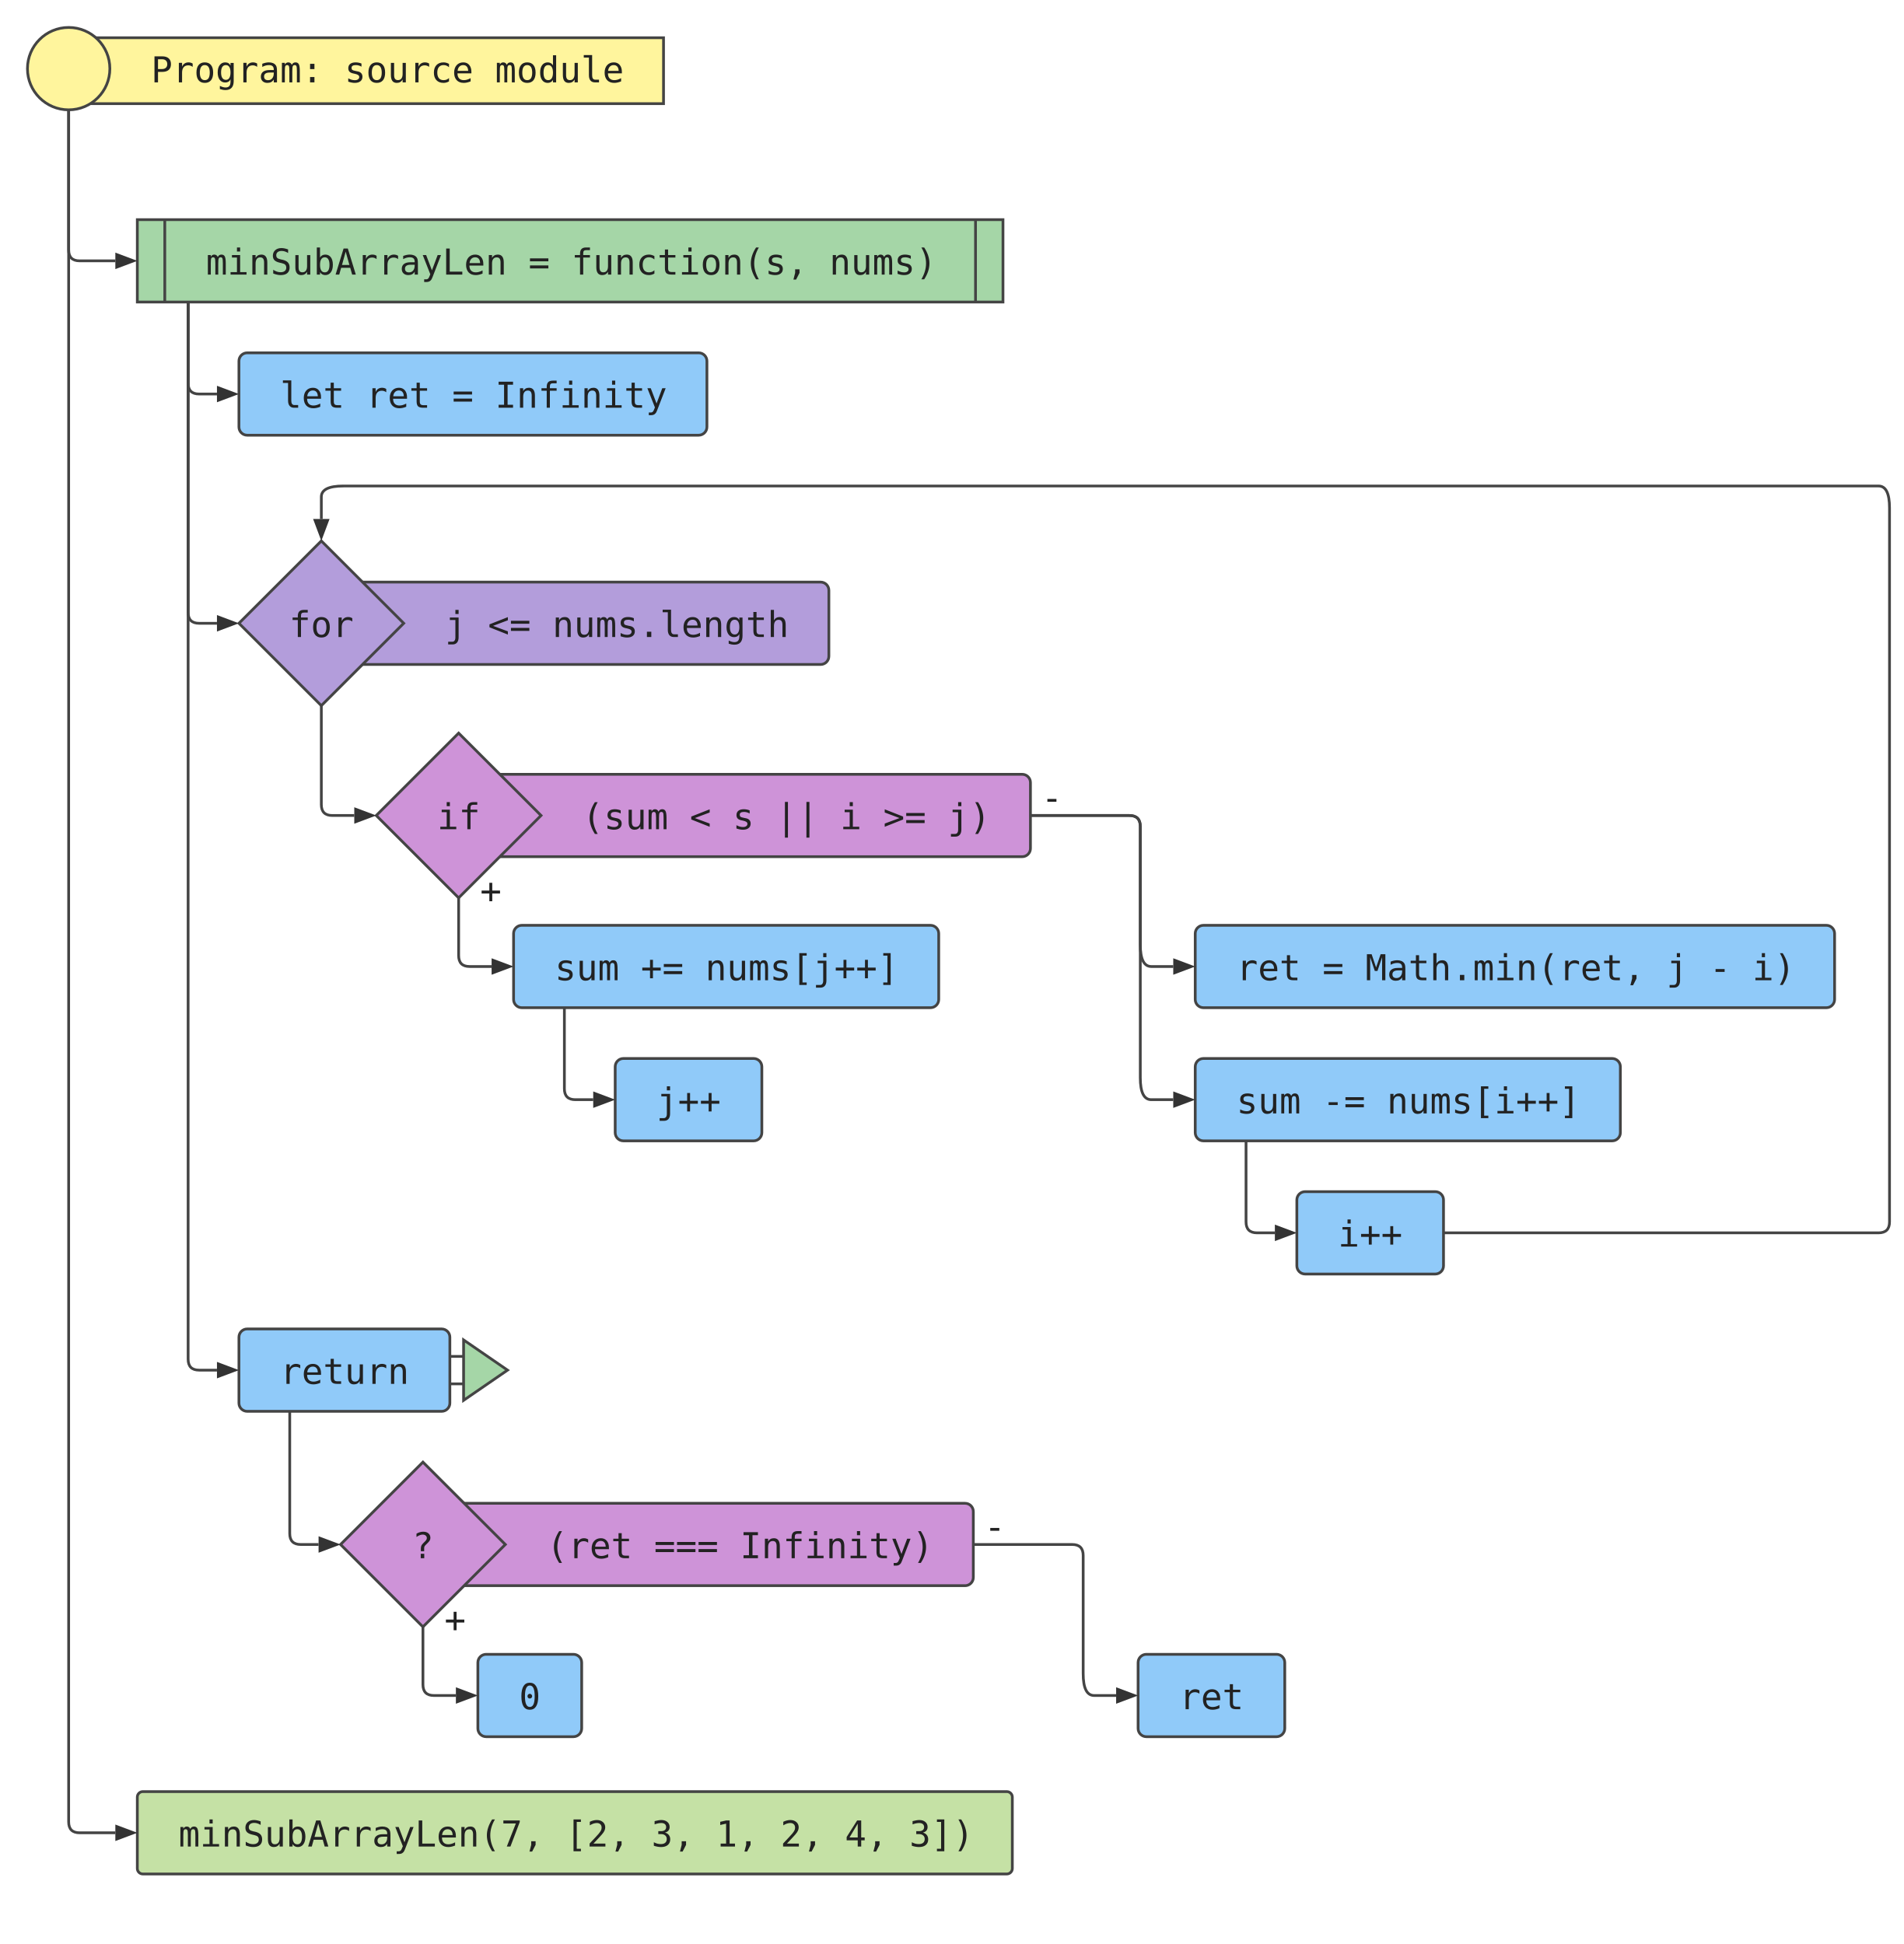
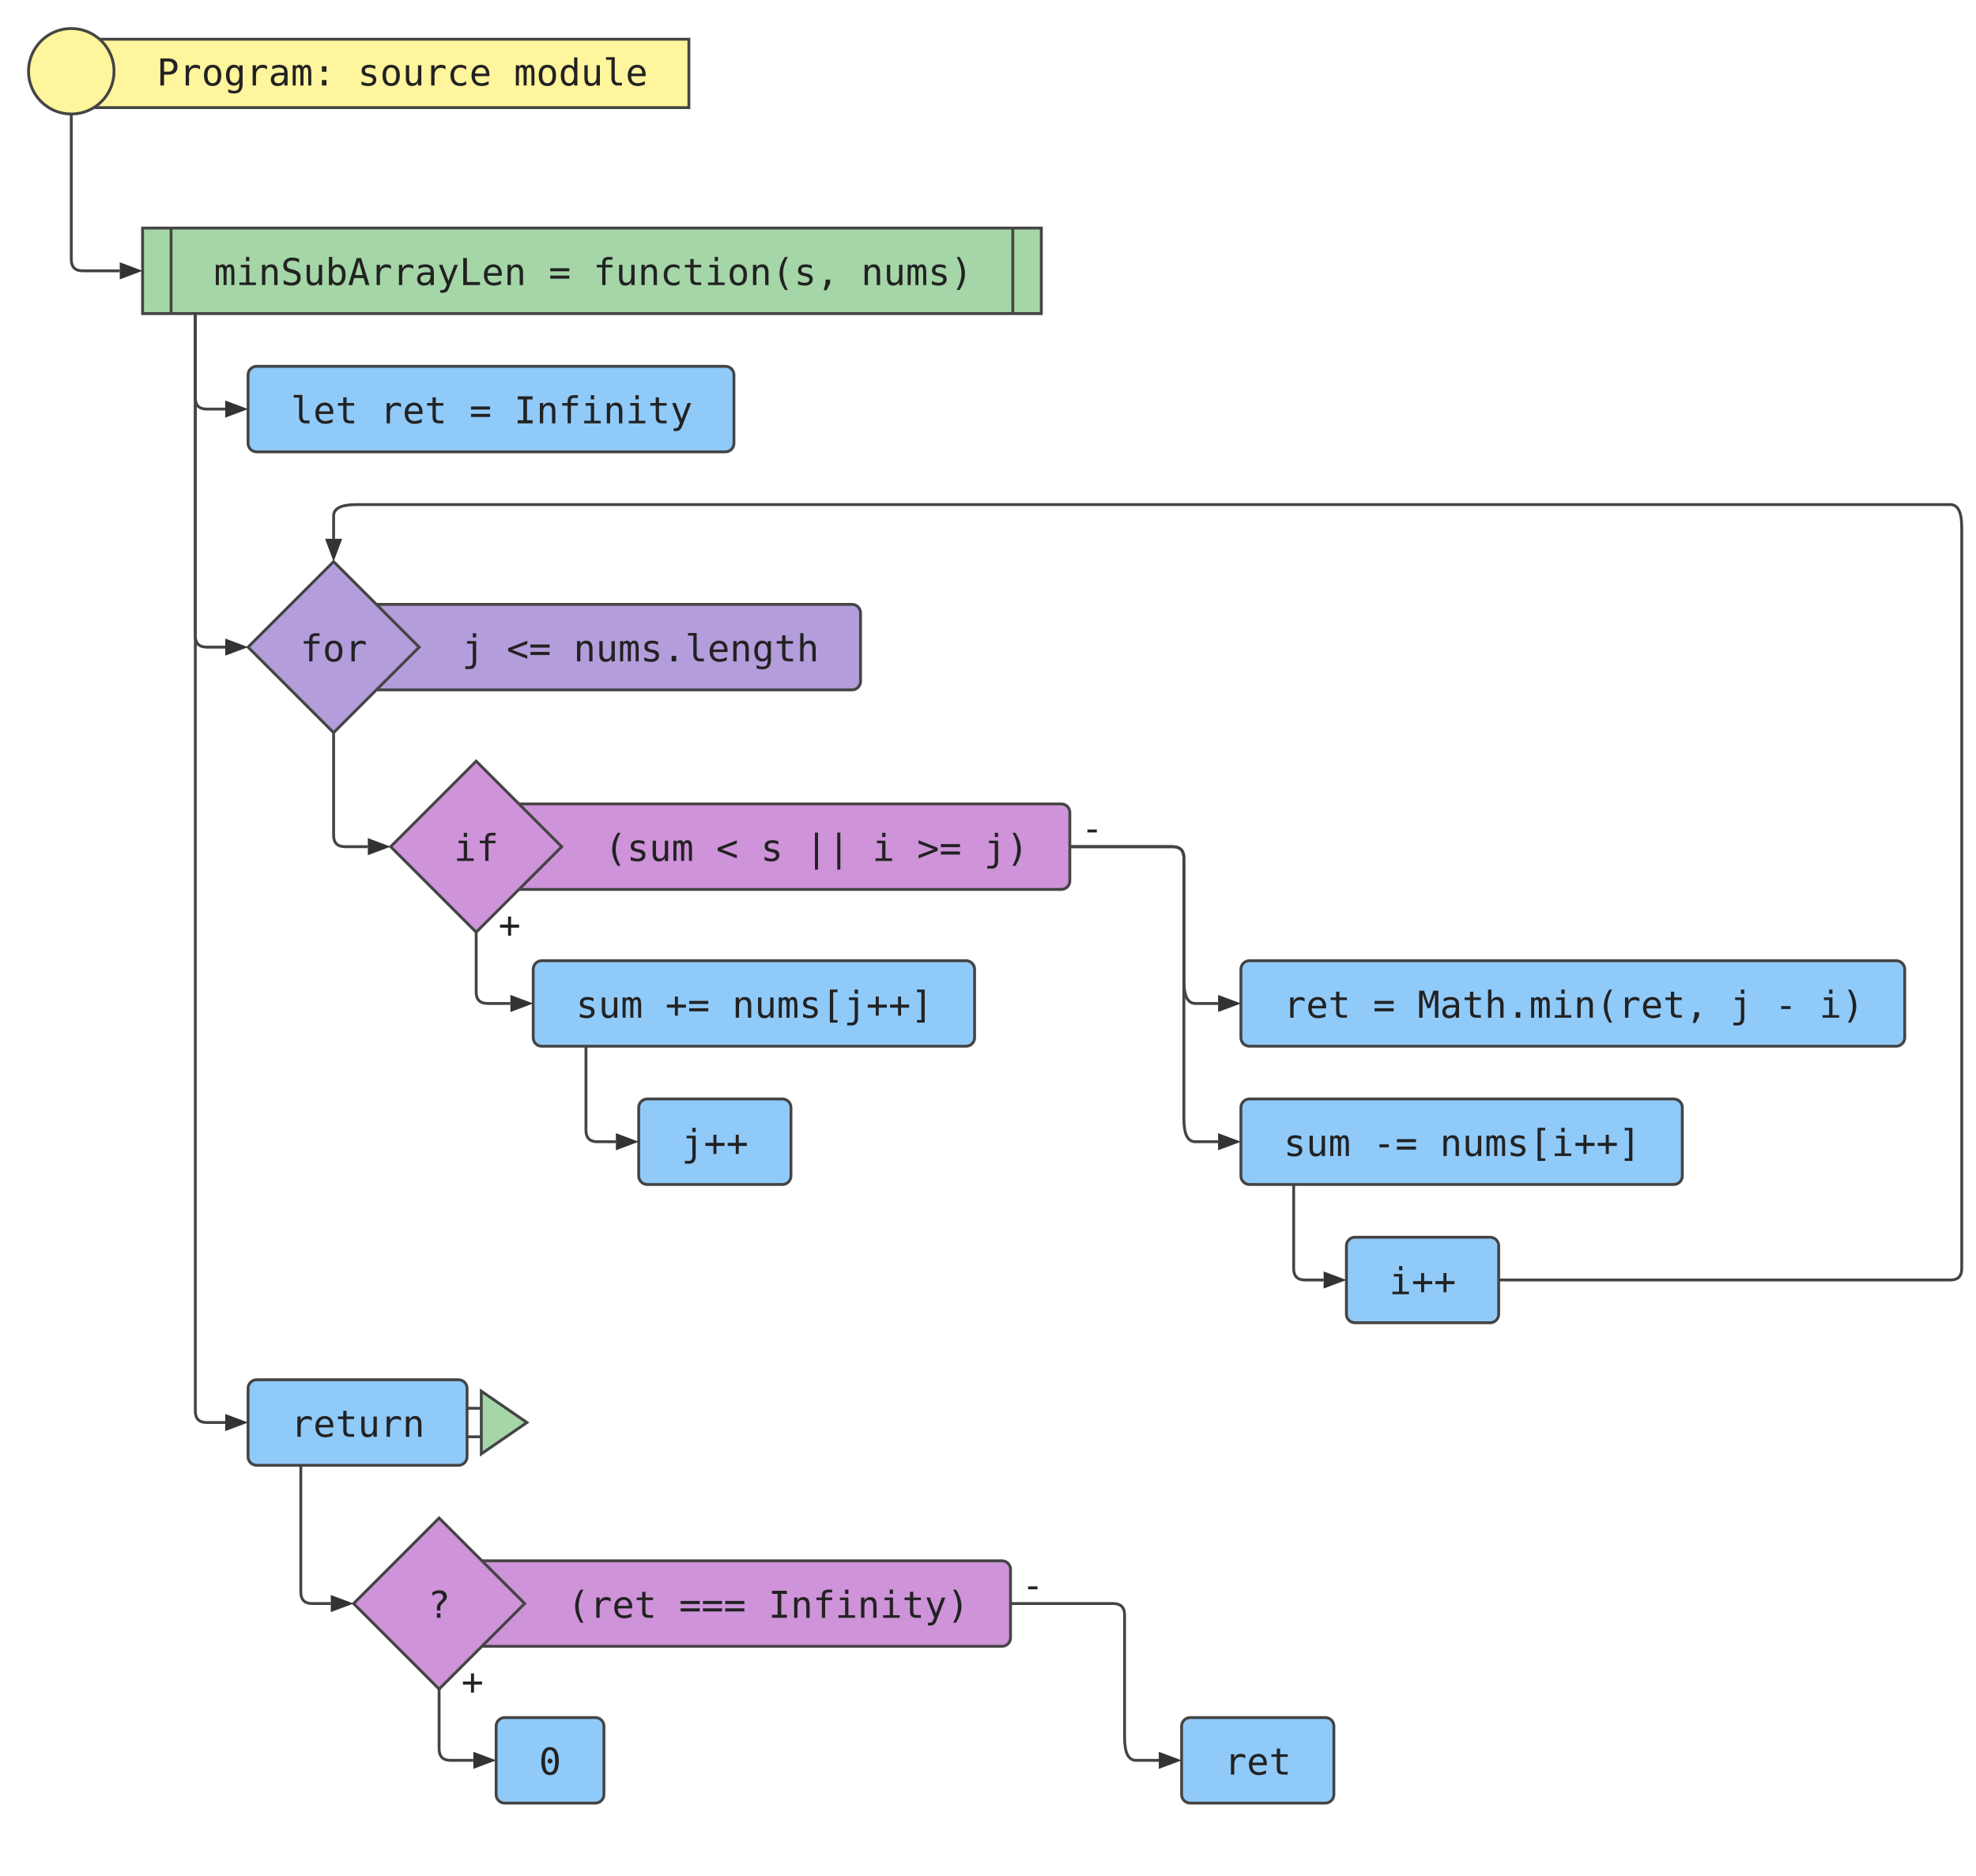
- <svg xmlns="http://www.w3.org/2000/svg" width="693" height="708">
+ <svg xmlns="http://www.w3.org/2000/svg" width="693" height="658">
  <g>
    <rect x="50" y="80" width="315.2" height="30" style="fill:#a5d6a7; stroke:#444; stroke-width:1" />
    <line x1="60" y1="80" x2="60" y2="110" style="fill:#a5d6a7; stroke:#444; stroke-width:1" />
    <line x1="355.2" y1="80" x2="355.2" y2="110" style="fill:#a5d6a7; stroke:#444; stroke-width:1" />
    <text x="75" y="100" font-family="monospace" font-size="13" fill="#222">
      <tspan x="75" y="100">minSubArrayLen = function(s, nums)</tspan>
    </text>
  </g>
  <g>
    <rect x="87" y="128.5" width="170.4" height="30" rx="3" ry="3" style="fill:#90caf9; stroke:#444; stroke-width:1" />
    <text x="102" y="148.5" font-family="monospace" font-size="13" fill="#222">
      <tspan x="102" y="148.5">let ret = Infinity</tspan>
    </text>
  </g>
  <g>
    <rect x="117" y="212" width="184.8" height="30" rx="3" ry="3" style="fill:#b39ddb; stroke:#444; stroke-width:1" />
    <polygon points="87,227 117,197 147,227 117,257" style="fill:#b39ddb; stroke:#444; stroke-width:1" />
    <text x="162" y="232" font-family="monospace" font-size="13" fill="#222">
      <tspan x="162" y="232">j &lt;= nums.length</tspan>
    </text>
    <text x="105.3" y="232" font-family="monospace" font-size="13" fill="#222">for</text>
  </g>
  <g>
    <rect x="167" y="282" width="208.2" height="30" rx="3" ry="3" style="fill:#ce93d8; stroke:#444; stroke-width:1" />
    <polygon points="137,297 167,267 197,297 167,327" style="fill:#ce93d8; stroke:#444; stroke-width:1" />
    <text x="212" y="302" font-family="monospace" font-size="13" fill="#222">
      <tspan x="212" y="302">(sum &lt; s || i &gt;= j)</tspan>
    </text>
    <text x="159.2" y="302" font-family="monospace" font-size="13" fill="#222">if</text>
    <text x="174.8" y="328.95" font-family="monospace" font-size="13" fill="#222">+</text>
    <text x="379.1" y="295.05" font-family="monospace" font-size="13" fill="#222">-</text>
  </g>
  <g>
    <rect x="187" y="337" width="154.8" height="30" rx="3" ry="3" style="fill:#90caf9; stroke:#444; stroke-width:1" />
    <text x="202" y="357" font-family="monospace" font-size="13" fill="#222">
      <tspan x="202" y="357">sum += nums[j++]</tspan>
    </text>
  </g>
  <g>
    <rect x="224" y="385.5" width="53.4" height="30" rx="3" ry="3" style="fill:#90caf9; stroke:#444; stroke-width:1" />
    <text x="239" y="405.5" font-family="monospace" font-size="13" fill="#222">
      <tspan x="239" y="405.5">j++</tspan>
    </text>
  </g>
  <g>
    <rect x="435.2" y="337" width="232.8" height="30" rx="3" ry="3" style="fill:#90caf9; stroke:#444; stroke-width:1" />
    <text x="450.2" y="357" font-family="monospace" font-size="13" fill="#222">
      <tspan x="450.2" y="357">ret = Math.min(ret, j - i)</tspan>
    </text>
  </g>
  <g>
    <rect x="435.2" y="385.5" width="154.8" height="30" rx="3" ry="3" style="fill:#90caf9; stroke:#444; stroke-width:1" />
    <text x="450.2" y="405.5" font-family="monospace" font-size="13" fill="#222">
      <tspan x="450.2" y="405.5">sum -= nums[i++]</tspan>
    </text>
  </g>
  <g>
    <rect x="472.2" y="434" width="53.4" height="30" rx="3" ry="3" style="fill:#90caf9; stroke:#444; stroke-width:1" />
    <text x="487.2" y="454" font-family="monospace" font-size="13" fill="#222">
      <tspan x="487.2" y="454">i++</tspan>
    </text>
  </g>
  <g>
    <rect x="87" y="484" width="76.8" height="30" rx="3" ry="3" style="fill:#90caf9; stroke:#444; stroke-width:1" />
    <line x1="163.8" y1="494" x2="168.8" y2="494" style="fill:#a5d6a7; stroke:#444; stroke-width:1" />
    <line x1="163.8" y1="504" x2="168.8" y2="504" style="fill:#a5d6a7; stroke:#444; stroke-width:1" />
    <path d="M168.8, 488 L184.8, 499 L168.8, 510 Z" fill="#a5d6a7" stroke="#444" stroke-width="1" />
    <text x="102" y="504" font-family="monospace" font-size="13" fill="#222">
      <tspan x="102" y="504">return</tspan>
    </text>
  </g>
  <g>
    <rect x="154" y="547.5" width="200.4" height="30" rx="3" ry="3" style="fill:#ce93d8; stroke:#444; stroke-width:1" />
    <polygon points="124,562.5 154,532.5 184,562.5 154,592.5" style="fill:#ce93d8; stroke:#444; stroke-width:1" />
    <text x="199" y="567.5" font-family="monospace" font-size="13" fill="#222">
      <tspan x="199" y="567.5">(ret === Infinity)</tspan>
    </text>
    <text x="150.1" y="567.5" font-family="monospace" font-size="13" fill="#222">?</text>
    <text x="161.8" y="594.45" font-family="monospace" font-size="13" fill="#222">+</text>
    <text x="358.3" y="560.55" font-family="monospace" font-size="13" fill="#222">-</text>
  </g>
  <g>
    <rect x="174" y="602.5" width="37.8" height="30" rx="3" ry="3" style="fill:#90caf9; stroke:#444; stroke-width:1" />
    <text x="189" y="622.5" font-family="monospace" font-size="13" fill="#222">
      <tspan x="189" y="622.5">0</tspan>
    </text>
  </g>
  <g>
    <rect x="414.4" y="602.5" width="53.4" height="30" rx="3" ry="3" style="fill:#90caf9; stroke:#444; stroke-width:1" />
    <text x="429.4" y="622.5" font-family="monospace" font-size="13" fill="#222">
      <tspan x="429.4" y="622.5">ret</tspan>
    </text>
  </g>
  <g>
-     <rect x="50" y="652.5" width="318.6" height="30" rx="2" ry="2" style="fill:#C5E1A5; stroke:#444; stroke-width:1" />
-     <text x="65" y="672.5" font-family="monospace" font-size="13" fill="#222">
-       <tspan x="65" y="672.5">minSubArrayLen(7, [2, 3, 1, 2, 4, 3])</tspan>
-     </text>
-   </g>
-   <g>
    <rect x="25" y="13.75" width="216.6" height="24" style="fill:#fff59d; stroke:#444; stroke-width:1" />
    <circle cx="25" cy="25" r="15" style="fill:#fff59d; stroke:#444; stroke-width:1" />
    <text x="55" y="30" font-family="monospace" font-size="13" fill="#222">
      <tspan x="55" y="30">Program: source module</tspan>
    </text>
  </g>
  <g>
    <path d="M25, 40 L25 91 Q25 95                 29 95                 L42 95 " style="fill:none; stroke:#444; stroke-width:1" />
    <path d="M42, 92 L50, 95 L42, 98 Z" fill="#333" />
  </g>
  <g>
    <path d="M68.5, 110 L68.5 139.5 Q68.5 143.5                 72.5 143.5                 L79 143.5 " style="fill:none; stroke:#444; stroke-width:1" />
    <path d="M79, 140.5 L87, 143.5 L79, 146.5 Z" fill="#333" />
  </g>
  <g>
    <path d="M68.5, 110 L68.5 223 Q68.5 227                 72.5 227                 L79 227 " style="fill:none; stroke:#444; stroke-width:1" />
    <path d="M79, 224 L87, 227 L79, 230 Z" fill="#333" />
  </g>
  <g>
    <path d="M117, 257 L117 293 Q117 297                 121 297                 L129 297 " style="fill:none; stroke:#444; stroke-width:1" />
    <path d="M129, 294 L137, 297 L129, 300 Z" fill="#333" />
  </g>
  <g>
    <path d="M167, 327 L167 348 Q167 352                 171 352                 L179 352 " style="fill:none; stroke:#444; stroke-width:1" />
    <path d="M179, 349 L187, 352 L179, 355 Z" fill="#333" />
  </g>
  <g>
    <path d="M205.5, 367 L205.5 396.5 Q205.5 400.5                 209.5 400.5                 L216 400.5 " style="fill:none; stroke:#444; stroke-width:1" />
    <path d="M216, 397.5 L224, 400.5 L216, 403.5 Z" fill="#333" />
  </g>
  <g>
    <path d="M375.2, 297 L411.2 297  Q415.2 297                 415.2 301                 L415.2 344 Q415.2 352                 419.2 352                 L427.2 352 " style="fill:none; stroke:#444; stroke-width:1" />
    <path d="M427.2, 349 L435.2, 352 L427.2, 355 Z" fill="#333" />
  </g>
  <g>
    <path d="M375.2, 297 L411.2 297  Q415.2 297                 415.2 301                 L415.2 392.5 Q415.2 400.5                 419.2 400.5                 L427.2 400.5 " style="fill:none; stroke:#444; stroke-width:1" />
    <path d="M427.2, 397.5 L435.2, 400.5 L427.2, 403.5 Z" fill="#333" />
  </g>
  <g>
    <path d="M453.7, 415.5 L453.7 445 Q453.7 449                 457.7 449                 L464.2 449 " style="fill:none; stroke:#444; stroke-width:1" />
    <path d="M464.2, 446 L472.2, 449 L464.2, 452 Z" fill="#333" />
  </g>
  <g>
    <path d="M525.6, 449 L684 449  Q688 449                 688 445                 L688 185 Q688 177                 684 177                 L125 177  Q117 177                 117 181                 L117 189" style="fill:none; stroke:#444; stroke-width:1" />
    <path d="M114, 189 L117, 197 L120, 189 Z" fill="#333" />
  </g>
  <g>
    <path d="M68.5, 110 L68.5 495 Q68.5 499                 72.5 499                 L79 499 " style="fill:none; stroke:#444; stroke-width:1" />
    <path d="M79, 496 L87, 499 L79, 502 Z" fill="#333" />
  </g>
  <g>
    <path d="M105.5, 514 L105.5 558.5 Q105.5 562.5                 109.5 562.5                 L116 562.5 " style="fill:none; stroke:#444; stroke-width:1" />
    <path d="M116, 559.5 L124, 562.5 L116, 565.5 Z" fill="#333" />
  </g>
  <g>
    <path d="M154, 592.5 L154 613.5 Q154 617.5                 158 617.5                 L166 617.5 " style="fill:none; stroke:#444; stroke-width:1" />
    <path d="M166, 614.5 L174, 617.5 L166, 620.5 Z" fill="#333" />
  </g>
  <g>
    <path d="M354.4, 562.5 L390.4 562.5  Q394.4 562.5                 394.4 566.5                 L394.4 609.5 Q394.4 617.5                 398.4 617.5                 L406.4 617.5 " style="fill:none; stroke:#444; stroke-width:1" />
    <path d="M406.4, 614.5 L414.4, 617.5 L406.4, 620.5 Z" fill="#333" />
  </g>
-   <g>
-     <path d="M25, 40 L25 663.5 Q25 667.5                 29 667.5                 L42 667.5 " style="fill:none; stroke:#444; stroke-width:1" />
-     <path d="M42, 664.5 L50, 667.5 L42, 670.5 Z" fill="#333" />
-   </g>
</svg>
